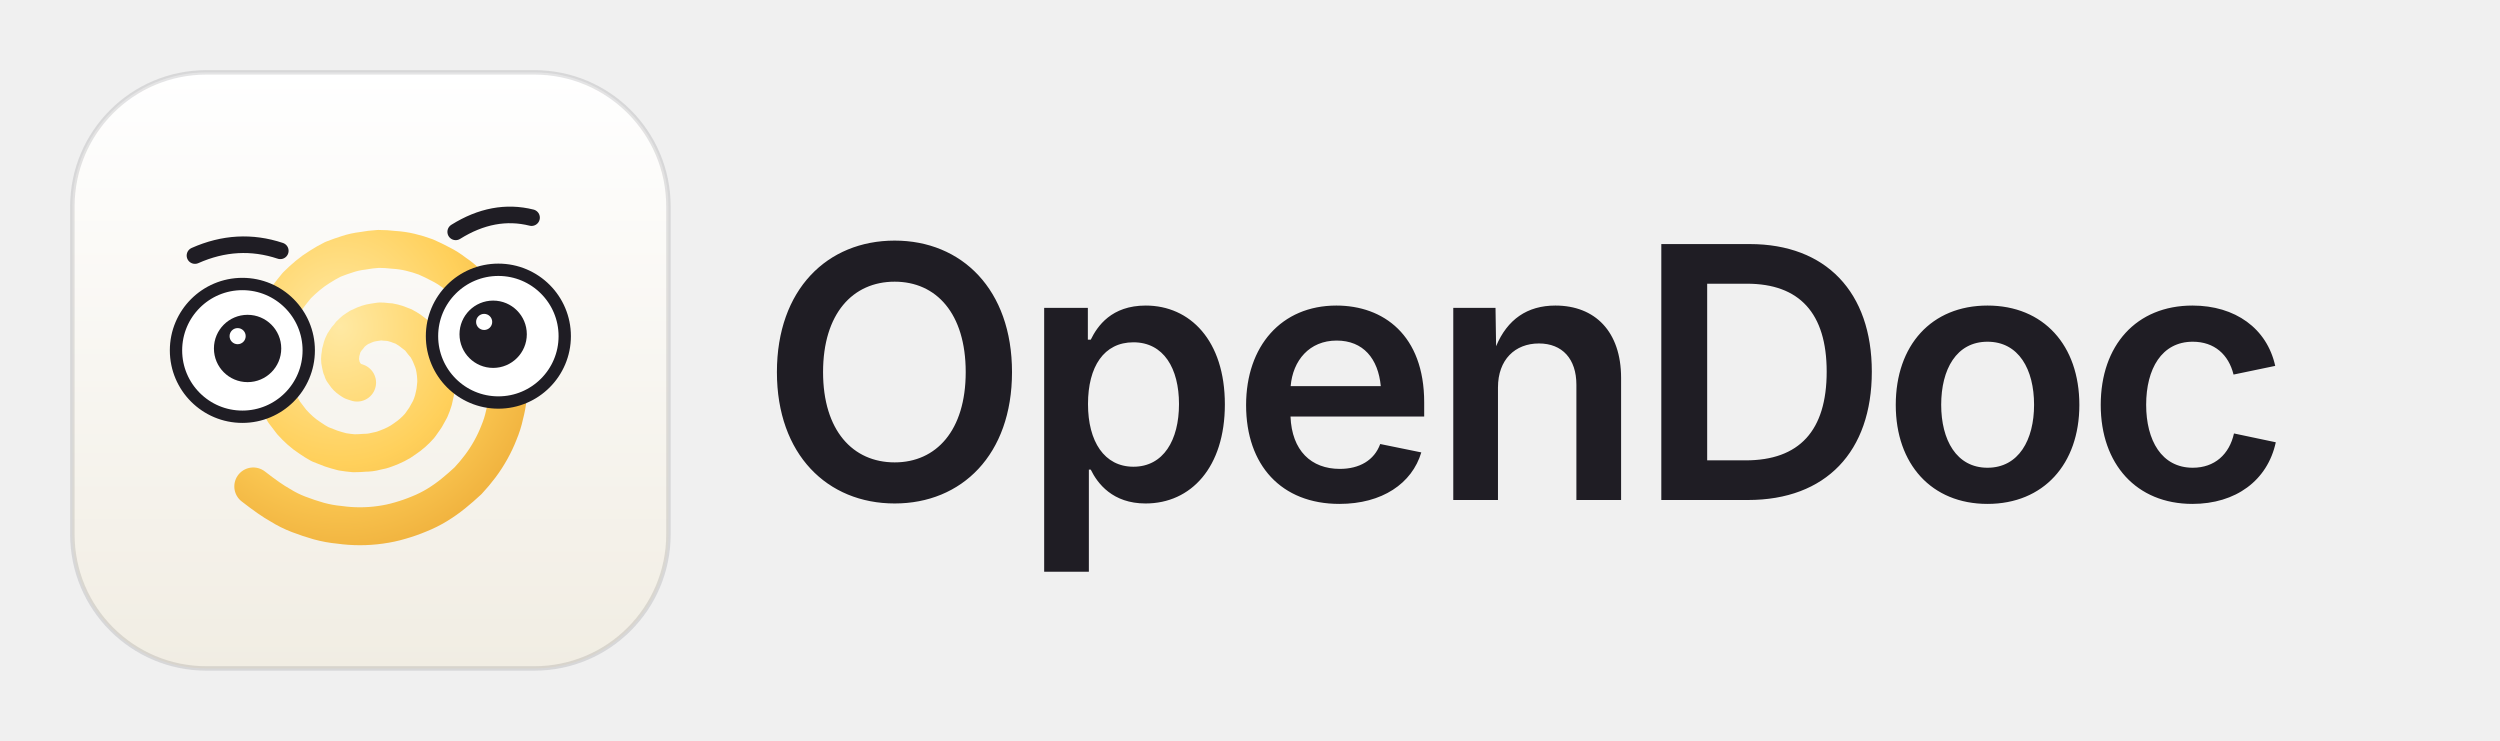
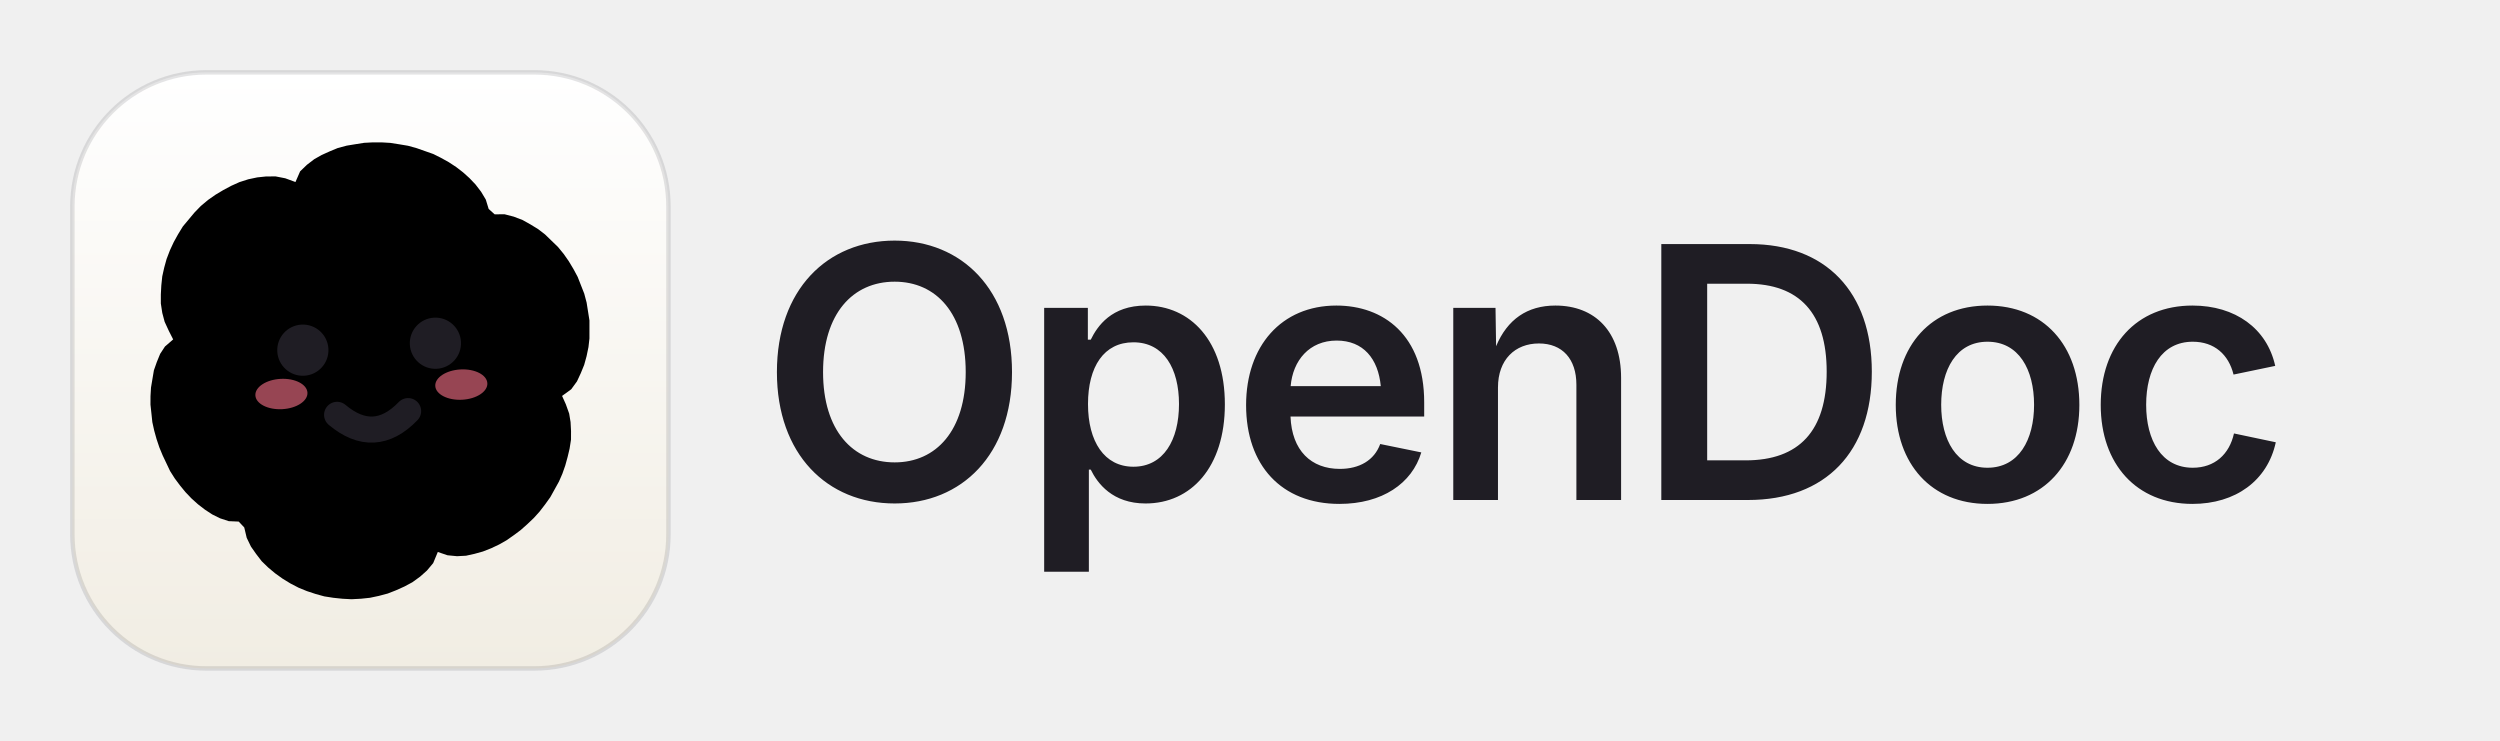
<svg xmlns="http://www.w3.org/2000/svg" viewBox="0 0 270 80" width="270" height="80" role="img" aria-label="OpenDoc">
  <style>text{fill:#1f1d24;font:600 38px Inter,"Segoe UI",sans-serif;letter-spacing:-1px}@media(prefers-color-scheme:dark){text{fill:#f4f2ec}}</style>
  <svg x="0" y="0" width="80" height="80" viewBox="0 0 100 100" role="img" aria-label="OpenDoc">
    <defs>
      <linearGradient id="od-tile" x1="0" y1="0" x2="0" y2="1">
        <stop offset="0" stop-color="#ffffff" />
        <stop offset="1" stop-color="#f1ede3" />
      </linearGradient>
    </defs>
    <rect x="9.77" y="9.77" width="80.47" height="80.47" rx="18.1" fill="url(#od-tile)" stroke="#1f1d24" stroke-opacity="0.12" stroke-width="0.6" />
-     <g transform="translate(50 50.5) scale(0.64) translate(-50 -51)">
+     <g transform="translate(50 50) scale(0.64) translate(-50 -50)">
      <defs>
-         <radialGradient id="od-clippy-1" cx="0.34" cy="0.28" r="0.9">
-           <stop offset="0" stop-color="#ffe9a3" />
-           <stop offset="0.55" stop-color="#ffd05b" />
-           <stop offset="1" stop-color="#edac38" />
+         <radialGradient id="od-face-1" cx="0.34" cy="0.28" r="0.9">
+           <stop offset="0" stop-color="oklch(0.92 0.17 85)" />
+           <stop offset="0.55" stop-color="oklch(0.84 0.17 85)" />
+           <stop offset="1" stop-color="oklch(0.77 0.17 85)" />
        </radialGradient>
      </defs>
-       <g>
-         <path class="od-face-body" d="M25.3 74.7Q28.9 77.5 30.9 78.6Q32.8 79.8 34.9 80.6Q37 81.4 39.1 82Q41.3 82.6 43.5 82.8Q45.6 83.1 47.8 83.1Q50 83.1 52.1 82.8Q54.3 82.5 56.3 81.9Q58.4 81.3 60.3 80.5Q62.3 79.7 64.1 78.6Q65.9 77.5 67.5 76.2Q69.1 74.9 70.6 73.5Q72 72 73.2 70.4Q74.4 68.8 75.4 67Q76.4 65.2 77.1 63.4Q77.9 61.5 78.3 59.6Q78.8 57.7 79 55.8Q79.3 53.9 79.2 51.9Q79.2 50 78.9 48.1Q78.6 46.2 78.1 44.4Q77.6 42.6 76.8 40.9Q76.1 39.2 75.1 37.6Q74.2 36.1 73 34.6Q71.9 33.2 70.6 32Q69.3 30.7 67.8 29.7Q66.4 28.6 64.8 27.8Q63.3 27 61.7 26.3Q60.1 25.7 58.4 25.3Q56.7 24.9 55 24.8Q53.3 24.6 51.7 24.6Q50 24.7 48.4 25Q46.7 25.2 45.2 25.7Q43.6 26.2 42.1 26.8Q40.7 27.5 39.3 28.4Q38 29.2 36.8 30.2Q35.6 31.2 34.5 32.3Q33.5 33.5 32.6 34.7Q31.7 36 31 37.3Q30.3 38.6 29.8 40Q29.3 41.4 29 42.9Q28.7 44.3 28.5 45.7Q28.4 47.2 28.5 48.6Q28.6 50 28.8 51.4Q29.1 52.8 29.5 54.1Q29.9 55.4 30.5 56.6Q31.1 57.8 31.8 59Q32.6 60.1 33.4 61.1Q34.3 62.1 35.2 62.9Q36.2 63.8 37.3 64.5Q38.3 65.2 39.4 65.8Q40.6 66.3 41.7 66.7Q42.9 67.1 44.1 67.4Q45.3 67.6 46.5 67.7Q47.7 67.7 48.8 67.6Q50 67.6 51.1 67.3Q52.3 67.1 53.3 66.7Q54.4 66.3 55.4 65.8Q56.4 65.3 57.2 64.7Q58.1 64.1 58.9 63.4Q59.7 62.7 60.4 61.9Q61 61 61.6 60.2Q62.1 59.3 62.6 58.4Q63 57.5 63.3 56.5Q63.5 55.6 63.7 54.7Q63.8 53.7 63.9 52.8Q63.9 51.8 63.8 50.9Q63.7 50 63.5 49.1Q63.3 48.3 62.9 47.4Q62.6 46.6 62.2 45.9Q61.8 45.1 61.2 44.5Q60.7 43.8 60.2 43.2Q59.6 42.7 58.9 42.2Q58.3 41.7 57.6 41.3Q57 40.9 56.3 40.7Q55.6 40.4 54.8 40.2Q54.1 40 53.4 40Q52.7 39.9 52 39.9Q51.3 40 50.7 40.1Q50 40.2 49.4 40.4Q48.8 40.6 48.2 40.9Q47.6 41.1 47.1 41.5Q46.6 41.8 46.2 42.2Q45.7 42.6 45.4 43.1Q45 43.5 44.7 44Q44.4 44.4 44.2 44.9Q44 45.4 43.9 45.9Q43.7 46.4 43.7 46.9Q43.6 47.4 43.6 47.8Q43.6 48.3 43.7 48.7Q43.8 49.2 43.9 49.6Q44.1 50 44.2 50.4Q44.4 50.7 44.7 51.1Q44.9 51.4 45.1 51.6Q45.4 51.9 45.7 52.1Q46 52.3 46.3 52.5Q46.6 52.6 46.9 52.7L47.2 52.8" fill="none" stroke="url(#od-clippy-1)" stroke-width="8" stroke-linecap="round" stroke-linejoin="round" />
-       </g>
-       <g class="od-face-look">
-         <circle cx="23" cy="46" r="14" fill="#fff" stroke="#1f1d24" stroke-width="2.6" />
-         <circle cx="24.1" cy="45.6" r="7.1" fill="#1f1d24" />
-         <circle cx="77" cy="43" r="14" fill="#fff" stroke="#1f1d24" stroke-width="2.6" />
-         <circle cx="75.9" cy="42.6" r="7.1" fill="#1f1d24" />
-         <circle cx="22" cy="43" r="1.7" fill="#fff" />
-         <circle cx="74" cy="40" r="1.7" fill="#fff" />
-         <path d="M13 26Q22 22 31 25" fill="none" stroke="#1f1d24" stroke-width="3.5" stroke-linecap="round" stroke-linejoin="round" />
-         <path d="M68 21Q76 16 84 18" fill="none" stroke="#1f1d24" stroke-width="3.5" stroke-linecap="round" stroke-linejoin="round" />
+       <g transform="rotate(-3 50 50)">
+         <path class="od-face-body" d="M95.7 49.4L95.1 51.2L94.3 52.9L93.4 54.6L92.1 56.2L90.1 57.5L90.8 59.3L91.4 61.3L91.6 63.1L91.6 65.0L91.5 66.8L91.1 68.7L90.6 70.4L90.0 72.2L89.3 73.9L88.5 75.5L87.5 77.1L86.5 78.7L85.3 80.2L84.1 81.6L82.8 82.9L81.4 84.1L79.9 85.3L78.4 86.3L76.8 87.3L75.2 88.1L73.5 88.8L71.7 89.4L69.9 89.8L68.1 90.1L66.2 90.1L64.2 89.8L62.2 89.0L61.1 91.3L59.7 92.8L58.2 94.0L56.5 95.1L54.8 95.9L53.0 96.6L51.2 97.2L49.3 97.6L47.4 97.9L45.5 98.0L43.5 98.0L41.6 97.8L39.7 97.5L37.8 97.1L36.0 96.5L34.2 95.8L32.5 95.0L30.8 94.0L29.2 92.9L27.7 91.7L26.3 90.4L25.0 89.0L23.9 87.4L22.9 85.8L22.1 83.9L21.7 81.7L20.6 80.4L18.5 80.2L16.7 79.5L15.1 78.6L13.6 77.5L12.2 76.3L10.9 75.0L9.7 73.6L8.6 72.1L7.6 70.6L6.7 69.0L6.0 67.3L5.3 65.6L4.7 63.9L4.2 62.1L3.8 60.3L3.5 58.5L3.4 56.6L3.3 54.8L3.4 53.0L3.6 51.2L4.0 49.4L4.4 47.6L5.1 45.9L5.9 44.2L7.0 42.7L8.8 41.3L8.0 39.5L7.2 37.5L6.8 35.6L6.6 33.6L6.7 31.7L6.9 29.8L7.2 27.9L7.7 26.1L8.3 24.3L9.1 22.5L10.0 20.8L11.0 19.2L12.1 17.6L13.4 16.2L14.7 14.8L16.1 13.5L17.7 12.3L19.3 11.3L21.0 10.4L22.7 9.6L24.5 8.9L26.4 8.4L28.3 8.1L30.2 8.0L32.2 8.1L34.2 8.6L36.3 9.5L37.4 7.3L38.9 6.0L40.5 4.9L42.1 4.1L43.9 3.4L45.6 2.8L47.5 2.4L49.3 2.2L51.2 2.0L53.0 2.0L54.9 2.1L56.7 2.3L58.6 2.7L60.4 3.1L62.2 3.7L63.9 4.4L65.6 5.1L67.2 6.0L68.8 7.0L70.3 8.1L71.7 9.3L73.0 10.6L74.2 12.0L75.3 13.6L76.2 15.3L76.7 17.3L77.9 18.5L80.0 18.6L81.9 19.2L83.7 20.0L85.3 21.0L86.9 22.1L88.3 23.3L89.6 24.7L90.9 26.1L92.0 27.6L93.0 29.2L93.9 30.9L94.7 32.6L95.3 34.4L95.9 36.2L96.3 38.1L96.5 40.0L96.7 41.9L96.6 43.8L96.5 45.7L96.2 47.5Z" fill="url(#od-face-1)" />
+         <g class="od-face-look">
+           <ellipse cx="31" cy="54" rx="5.5" ry="3.2" fill="hsl(350 95% 72% / 0.6)" />
+           <ellipse cx="69" cy="54" rx="5.5" ry="3.2" fill="hsl(350 95% 72% / 0.6)" />
+           <circle cx="36" cy="45" r="5.4" fill="#1f1d24" />
+           <circle cx="64" cy="45" r="5.4" fill="#1f1d24" />
+           <path d="M42.5 59Q50 66 57.5 59" fill="none" stroke="#1f1d24" stroke-width="5.5" stroke-linecap="round" stroke-linejoin="round" />
+         </g>
      </g>
    </g>
  </svg>
  <text x="82" y="54">OpenDoc</text>
</svg>
